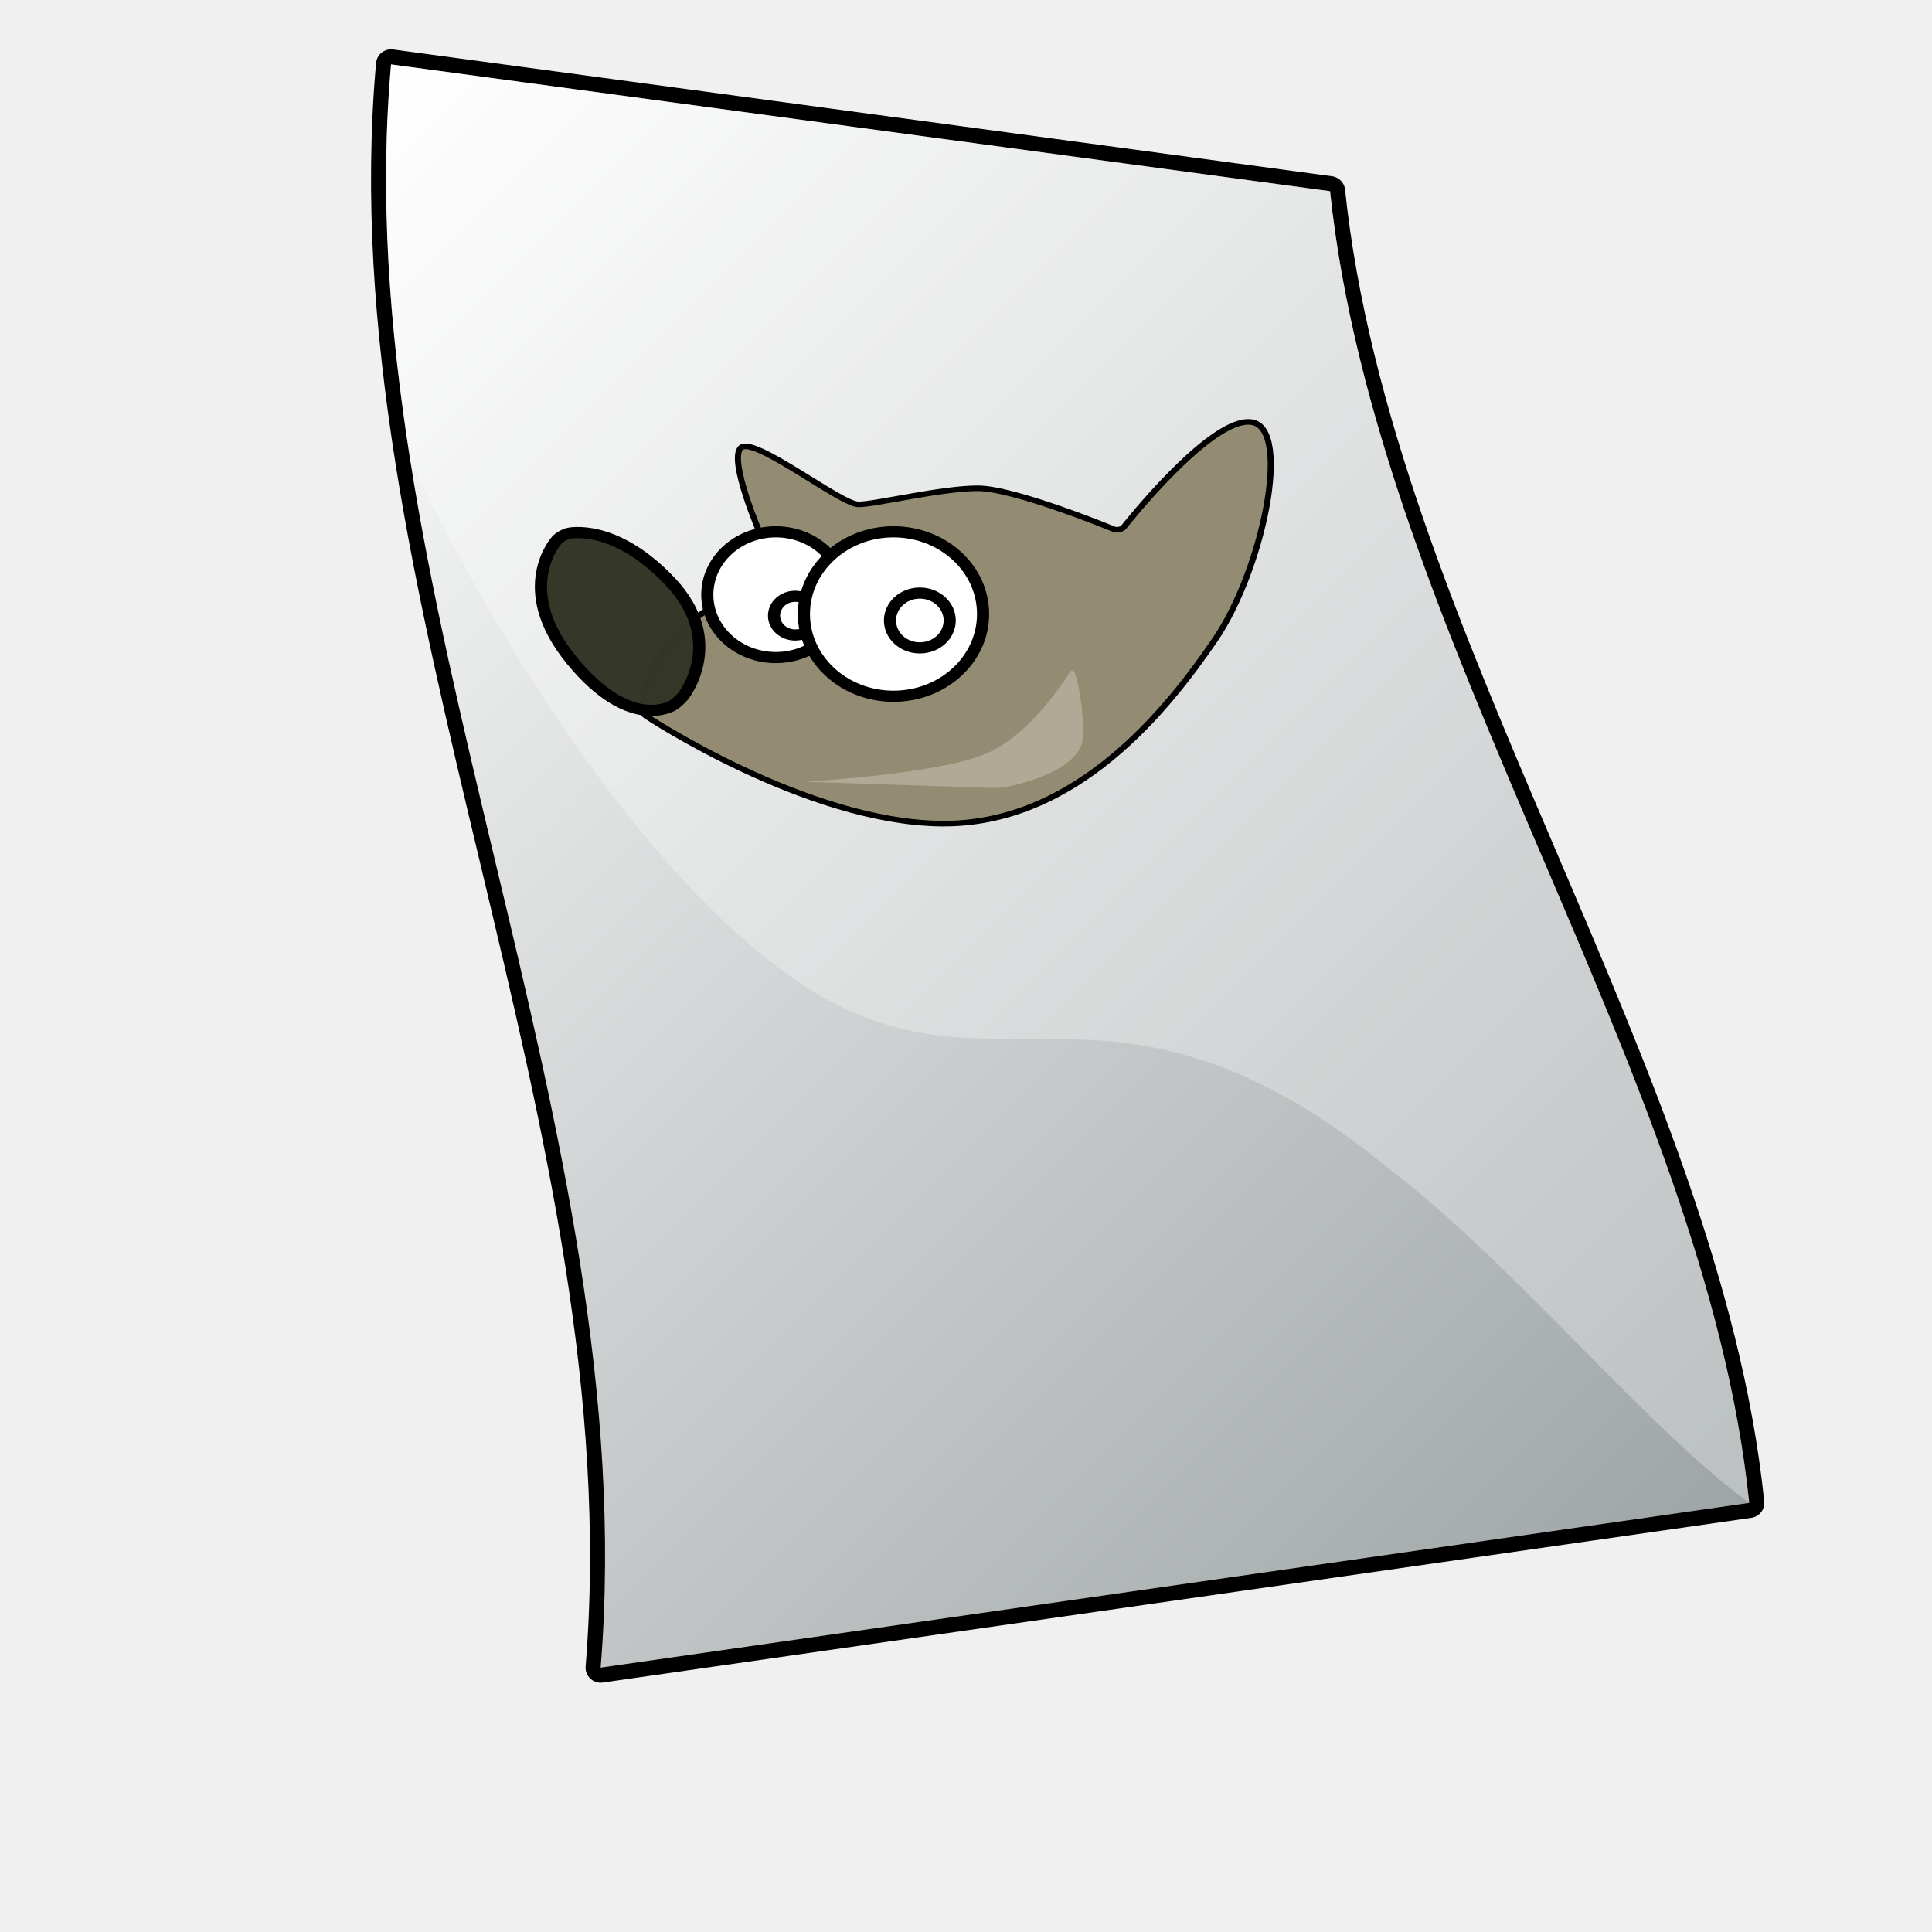
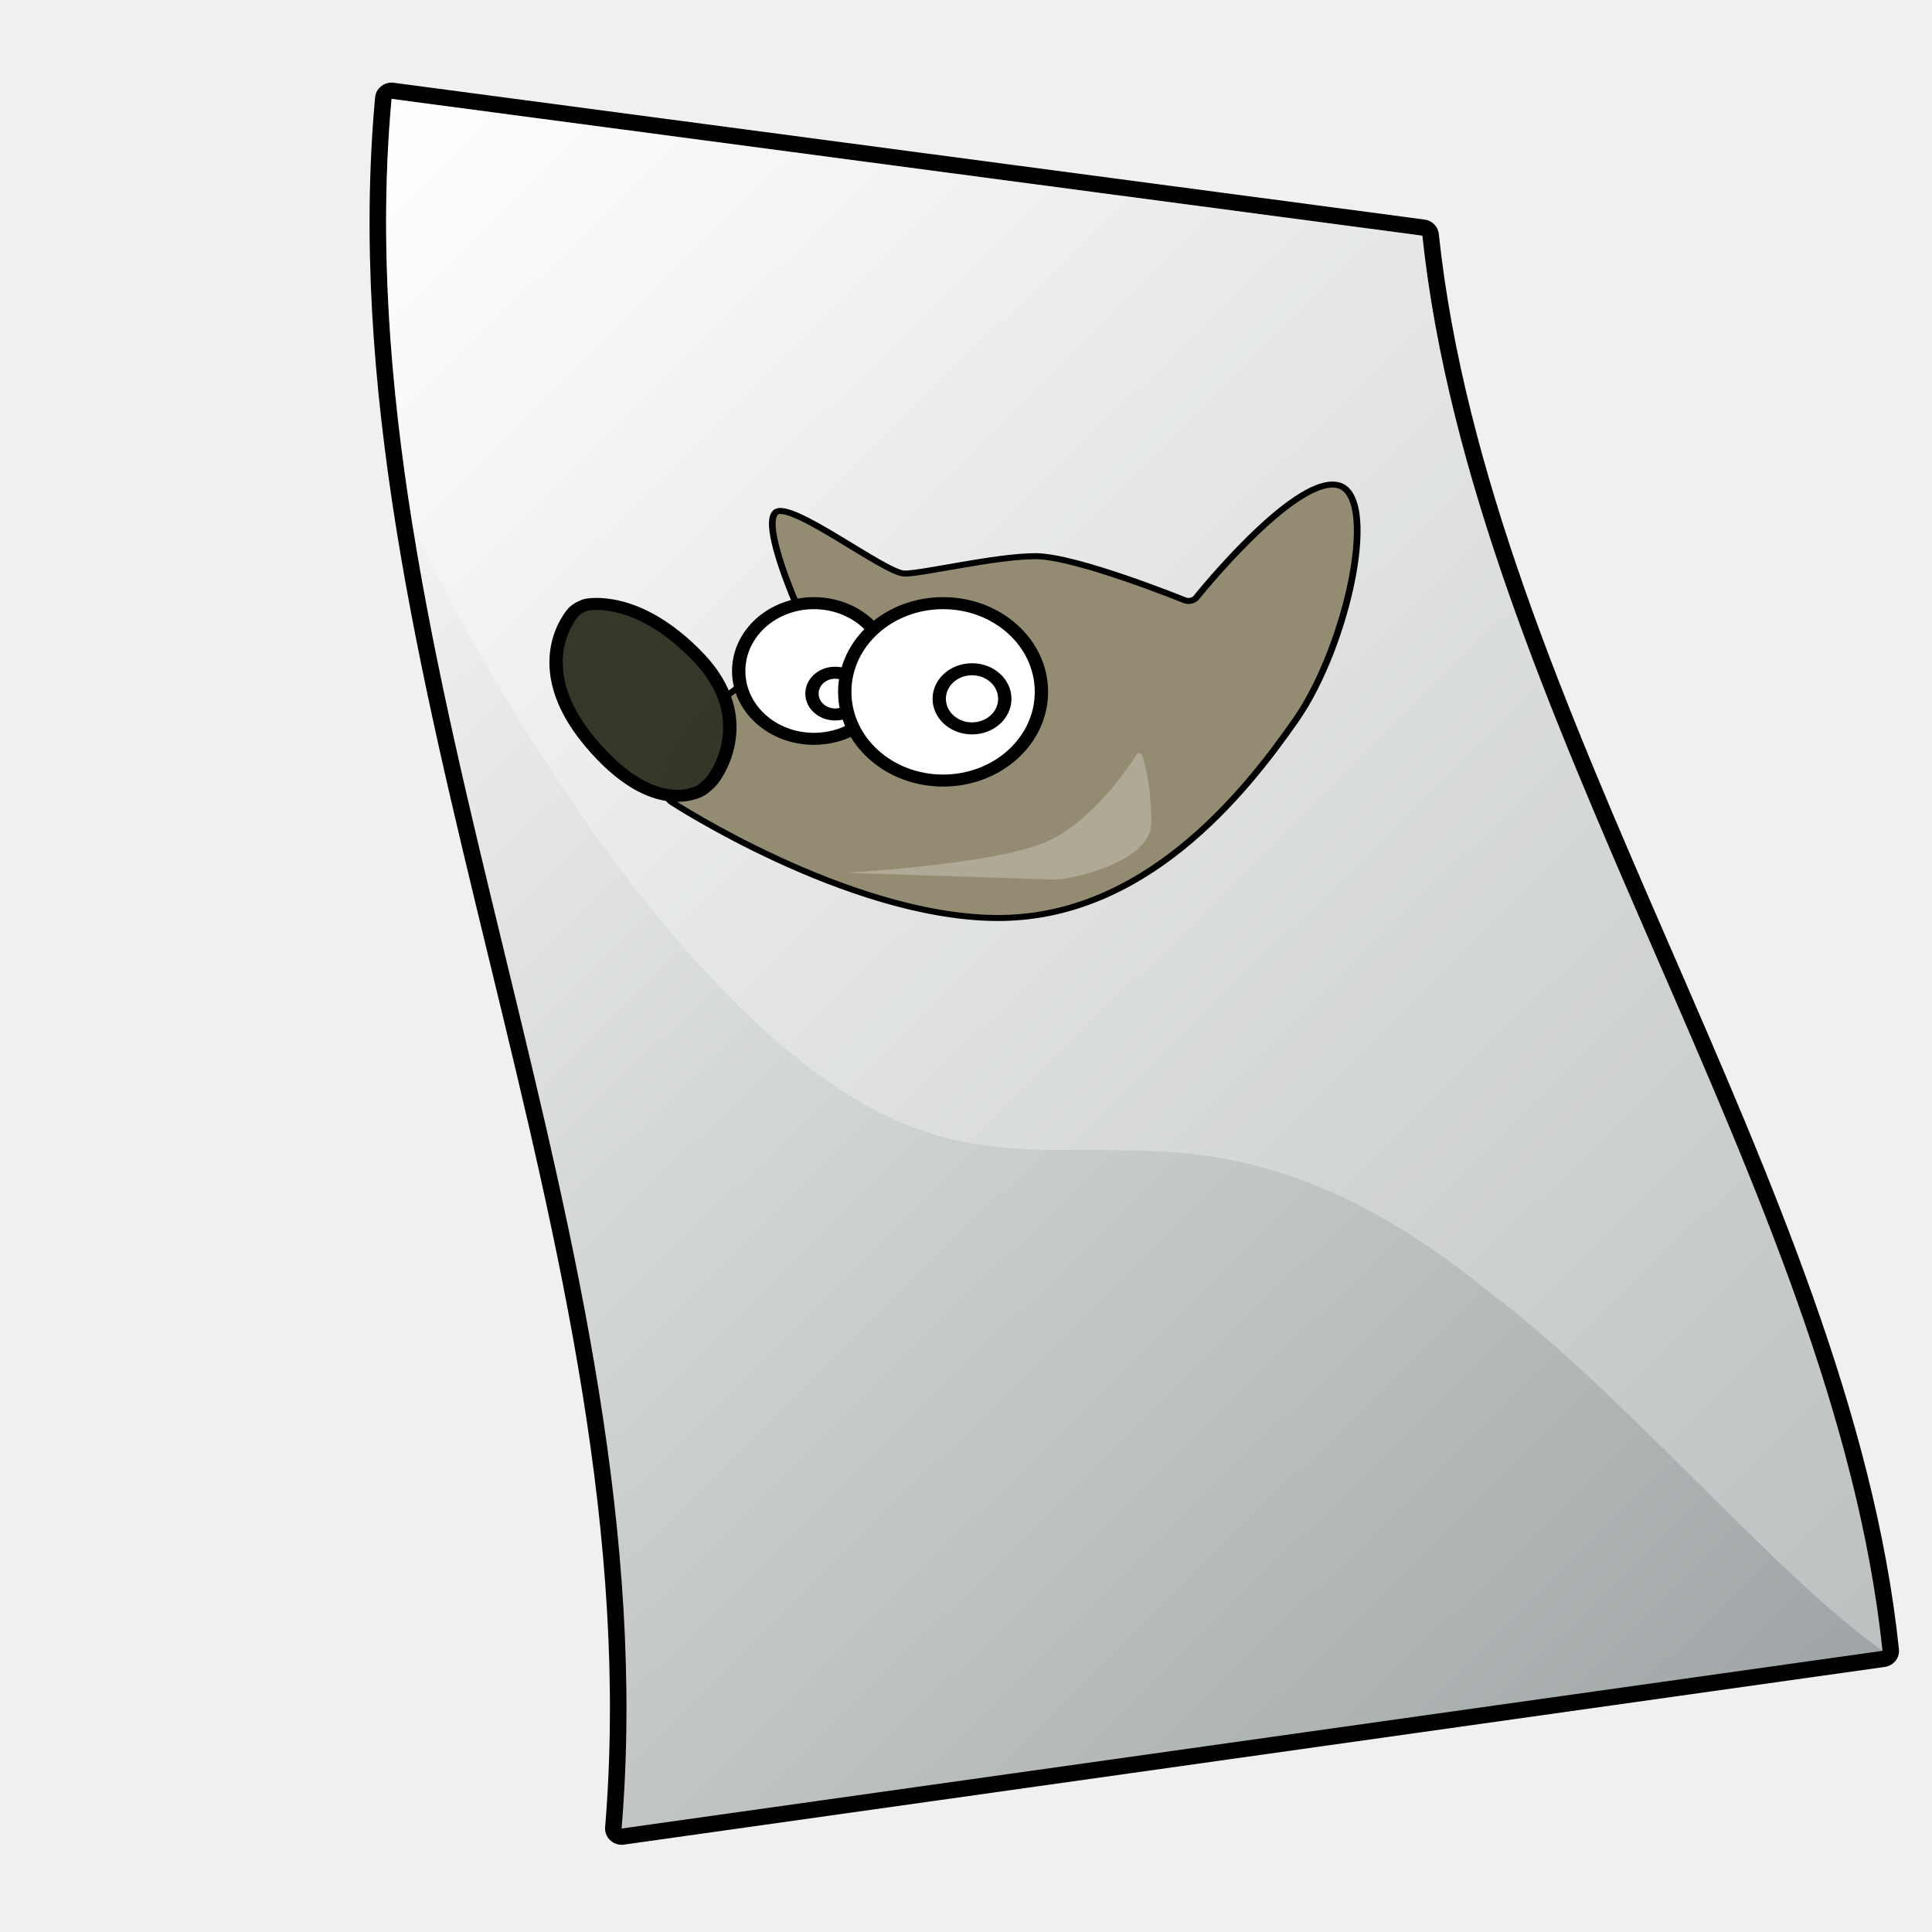
<svg xmlns="http://www.w3.org/2000/svg" width="48pt" height="48pt" viewBox="0 0 128.251 121.702" overflow="visible" enable-background="new 0 0 128.251 121.702" xml:space="preserve" id="svg153">
  <defs id="defs169" />
-   <g id="g157" style="font-size:12;stroke:#000000;">
+   <g id="g157" style="font-size:12;stroke:#000000;" transform="matrix(1.09775,0,0,1.07886,-2.50532,2.2102)">
    <path fill="none" stroke-width="2" stroke-linecap="round" stroke-linejoin="round" d="M116.118,96.492     c-25.415,3.645-50.831,7.289-76.246,10.934C42.796,71.391,22.855,35.916,25.96,1c20.778,2.806,41.556,5.611,62.333,8.417     C91.398,39.001,113.194,68.026,116.118,96.492z" id="path158" />
    <linearGradient id="XMLID_1_" gradientUnits="userSpaceOnUse" x1="16.311" y1="10.649" x2="109.136" y2="103.474">
      <stop offset="0" style="stop-color:#FFFFFF" id="stop160" />
      <stop offset="1" style="stop-color:#9FA5A6" id="stop161" />
    </linearGradient>
    <path fill="url(#XMLID_1_)" stroke="none" d="M116.118,96.492c-25.415,3.645-50.831,7.289-76.246,10.934     C42.796,71.391,22.855,35.916,25.96,1c20.778,2.806,41.556,5.611,62.333,8.417C91.398,39.001,113.194,68.026,116.118,96.492z" id="path165" />
  </g>
-   <g opacity="0.3" id="g166" style="font-size:12;opacity:0.3;stroke:#000000;">
+   <g opacity="0.3" id="g166" style="font-size:12;opacity:0.3;stroke:#000000;" transform="matrix(1.09775,0,0,1.07886,-2.50532,2.2102)">
    <path fill="#FFFFFF" stroke="none" d="M27.246,27.36C25.852,18.538,25.182,9.751,25.96,1     c20.778,2.806,41.556,5.611,62.333,8.417c1.492,14.219,7.301,28.308,13.259,42.268c6.438,15.087,13.047,30.022,14.565,44.807     c-6.749-4.9-15.691-15.928-23.884-22.157c-8.275-6.831-14.826-8.498-20.826-8.604c-6.056-0.3-11.703,1.024-19.06-4.287     C45.272,56.524,35.694,44.76,27.246,27.36z" id="path167" />
  </g>
-   <g id="g161" style="font-size:12;stroke:#000000;" transform="matrix(0.403155,0,0,0.370047,32.9675,21.0861)">
+   <g id="g161" style="font-size:12;stroke:#000000;" transform="matrix(0.442562,0,0,0.399231,33.6847,24.9592)">
    <path fill="#948C72" stroke="none" d="M101.602,29.094c0.581,0.261,1.36,0.053,1.733-0.463      c0,0,14.362-19.886,21.015-18.729c6.651,1.157,1.735,26.609-6.074,39.045c-7.81,12.437-22.849,33.261-45.119,32.972      S24.636,62.64,24.636,62.64c-0.516-0.372-0.896-1.196-0.844-1.831c0,0,0.774-9.548,9.162-15.911      c8.388-6.363,10.599-12.505,10.599-12.505c0.216-0.599,0.199-1.572-0.038-2.163c0,0-5.354-13.387-3.33-15.701      c2.025-2.313,16.486,10.123,19.378,10.123c2.892,0,13.594-2.892,19.667-2.892C85.304,21.76,101.602,29.094,101.602,29.094z" id="path162" />
    <path fill="none" d="M101.602,29.094c0.581,0.261,1.36,0.053,1.733-0.463c0,0,14.362-19.886,21.015-18.729      c6.651,1.157,1.735,26.609-6.074,39.045c-7.81,12.437-22.849,33.261-45.119,32.972S24.636,62.64,24.636,62.64      c-0.516-0.372-0.896-1.196-0.844-1.831c0,0,0.774-9.548,9.162-15.911c8.388-6.363,10.599-12.505,10.599-12.505      c0.216-0.599,0.199-1.572-0.038-2.163c0,0-5.354-13.387-3.33-15.701c2.025-2.313,16.486,10.123,19.378,10.123      c2.892,0,13.594-2.892,19.667-2.892C85.304,21.76,101.602,29.094,101.602,29.094z" id="path163" />
  </g>
-   <g id="g241" style="font-size:12;stroke:#000000;fill:#343627;fill-opacity:0.927;" transform="matrix(0.403155,0,0,0.370047,32.9675,21.0861)">
+   <g id="g241" style="font-size:12;stroke:#000000;fill:#343627;fill-opacity:0.927;" transform="matrix(0.442562,0,0,0.399231,33.6847,24.9592)">
    <linearGradient id="linearGradient242" gradientUnits="userSpaceOnUse" x1="6.397" y1="36.082" x2="33.503" y2="55.062" style="fill:#343627;fill-opacity:0.927;">
      <stop offset="0.006" style="stop-color:#FFFFFF;fill:#343627;fill-opacity:0.927;" id="stop168" />
      <stop offset="0.983" style="stop-color:#1C1C1C;fill:#343627;fill-opacity:0.927;" id="stop169" />
    </linearGradient>
    <path fill="url(#XMLID_1_)" stroke="none" d="M29.131,60.627c0.511-0.38,1.237-1.11,1.612-1.624      c0,0,7.127-9.767-2.128-20.469c-9.255-10.701-16.814-8.686-16.814-8.686c-0.615,0.164-1.455,0.695-1.867,1.181      c0,0-7.35,8.662,2.484,21.677C22.252,65.722,29.131,60.627,29.131,60.627z" id="path173" style="fill:#343627;fill-opacity:0.927;" />
    <path fill="none" stroke-width="2" d="M29.131,60.627c0.511-0.38,1.237-1.11,1.612-1.624      c0,0,7.127-9.767-2.128-20.469c-9.255-10.701-16.814-8.686-16.814-8.686c-0.615,0.164-1.455,0.695-1.867,1.181      c0,0-7.35,8.662,2.484,21.677C22.252,65.722,29.131,60.627,29.131,60.627z" id="path174" style="fill:#343627;fill-opacity:0.927;" />
  </g>
-   <path fill="#FFFFFF" stroke-width="2" stroke-linecap="round" stroke-linejoin="round" d="M57.249,40.849     c0-6.229-5.05-11.28-11.28-11.28s-11.28,5.05-11.28,11.28s5.05,11.28,11.28,11.28S57.249,47.078,57.249,40.849z" id="path177" style="font-size:12;fill:#ffffff;stroke:#000000;stroke-width:2;stroke-linecap:round;stroke-linejoin:round;" transform="matrix(0.403155,0,0,0.370047,32.9675,21.0861)" />
-   <path fill="url(#XMLID_2_)" stroke-width="2" d="M52.621,44.608c0-1.917-1.554-3.471-3.471-3.471     c-1.917,0-3.471,1.554-3.471,3.471c0,1.917,1.554,3.471,3.471,3.471C51.067,48.079,52.621,46.526,52.621,44.608z" id="path186" style="font-size:12;stroke:#000000;stroke-width:2;" transform="matrix(0.403155,0,0,0.370047,32.9675,21.0861)" />
-   <path fill="#FFFFFF" stroke-width="2" stroke-linecap="round" stroke-linejoin="round" d="M80.098,44.319     c0-8.146-6.604-14.75-14.75-14.75c-8.146,0-14.751,6.604-14.751,14.75c0,8.147,6.604,14.75,14.751,14.75     C73.493,59.07,80.098,52.466,80.098,44.319z" id="path189" style="font-size:12;fill:#ffffff;stroke:#000000;stroke-width:2;stroke-linecap:round;stroke-linejoin:round;" transform="matrix(0.403155,0,0,0.370047,32.9675,21.0861)" />
-   <path fill="url(#XMLID_3_)" stroke-width="2" d="M74.603,45.476c0-2.715-2.201-4.917-4.917-4.917     s-4.917,2.201-4.917,4.917c0,2.716,2.201,4.917,4.917,4.917S74.603,48.192,74.603,45.476z" id="path198" style="font-size:12;stroke:#000000;stroke-width:2;" transform="matrix(0.403155,0,0,0.370047,32.9675,21.0861)" />
-   <path opacity="0.25" fill="#FFFFFF" stroke="none" d="M95.214,54.961c-0.201-0.604-0.616-0.641-0.924-0.084      c0,0-5.805,10.556-13.325,14.315c-7.52,3.761-29.214,5.133-29.214,5.133c-0.635,0.041-0.634,0.093,0.002,0.115l29.791,1.073      c0.637,0.022,1.668-0.054,2.293-0.172c0,0,12.746-2.389,12.746-9.33C96.583,59.07,95.214,54.961,95.214,54.961z" id="path202" style="font-size:12;opacity:0.25;fill:#ffffff;" transform="matrix(0.403155,0,0,0.370047,32.9675,21.0861)" />
+   <path fill="#FFFFFF" stroke-width="2" stroke-linecap="round" stroke-linejoin="round" d="M57.249,40.849     c0-6.229-5.05-11.28-11.28-11.28s-11.28,5.05-11.28,11.28s5.05,11.28,11.28,11.28S57.249,47.078,57.249,40.849z" id="path177" style="font-size:12;fill:#ffffff;stroke:#000000;stroke-width:2;stroke-linecap:round;stroke-linejoin:round;" transform="matrix(0.442562,0,0,0.399231,33.6847,24.9592)" />
+   <path fill="url(#XMLID_2_)" stroke-width="2" d="M52.621,44.608c0-1.917-1.554-3.471-3.471-3.471     c-1.917,0-3.471,1.554-3.471,3.471c0,1.917,1.554,3.471,3.471,3.471C51.067,48.079,52.621,46.526,52.621,44.608z" id="path186" style="font-size:12;stroke:#000000;stroke-width:2;" transform="matrix(0.442562,0,0,0.399231,33.6847,24.9592)" />
+   <path fill="#FFFFFF" stroke-width="2" stroke-linecap="round" stroke-linejoin="round" d="M80.098,44.319     c0-8.146-6.604-14.75-14.75-14.75c-8.146,0-14.751,6.604-14.751,14.75c0,8.147,6.604,14.75,14.751,14.75     C73.493,59.07,80.098,52.466,80.098,44.319z" id="path189" style="font-size:12;fill:#ffffff;stroke:#000000;stroke-width:2;stroke-linecap:round;stroke-linejoin:round;" transform="matrix(0.442562,0,0,0.399231,33.6847,24.9592)" />
+   <path fill="url(#XMLID_3_)" stroke-width="2" d="M74.603,45.476c0-2.715-2.201-4.917-4.917-4.917     s-4.917,2.201-4.917,4.917c0,2.716,2.201,4.917,4.917,4.917S74.603,48.192,74.603,45.476z" id="path198" style="font-size:12;stroke:#000000;stroke-width:2;" transform="matrix(0.442562,0,0,0.399231,33.6847,24.9592)" />
+   <path opacity="0.25" fill="#FFFFFF" stroke="none" d="M95.214,54.961c-0.201-0.604-0.616-0.641-0.924-0.084      c0,0-5.805,10.556-13.325,14.315c-7.52,3.761-29.214,5.133-29.214,5.133c-0.635,0.041-0.634,0.093,0.002,0.115l29.791,1.073      c0.637,0.022,1.668-0.054,2.293-0.172c0,0,12.746-2.389,12.746-9.33C96.583,59.07,95.214,54.961,95.214,54.961z" id="path202" style="font-size:12;opacity:0.25;fill:#ffffff;" transform="matrix(0.442562,0,0,0.399231,33.6847,24.9592)" />
</svg>
